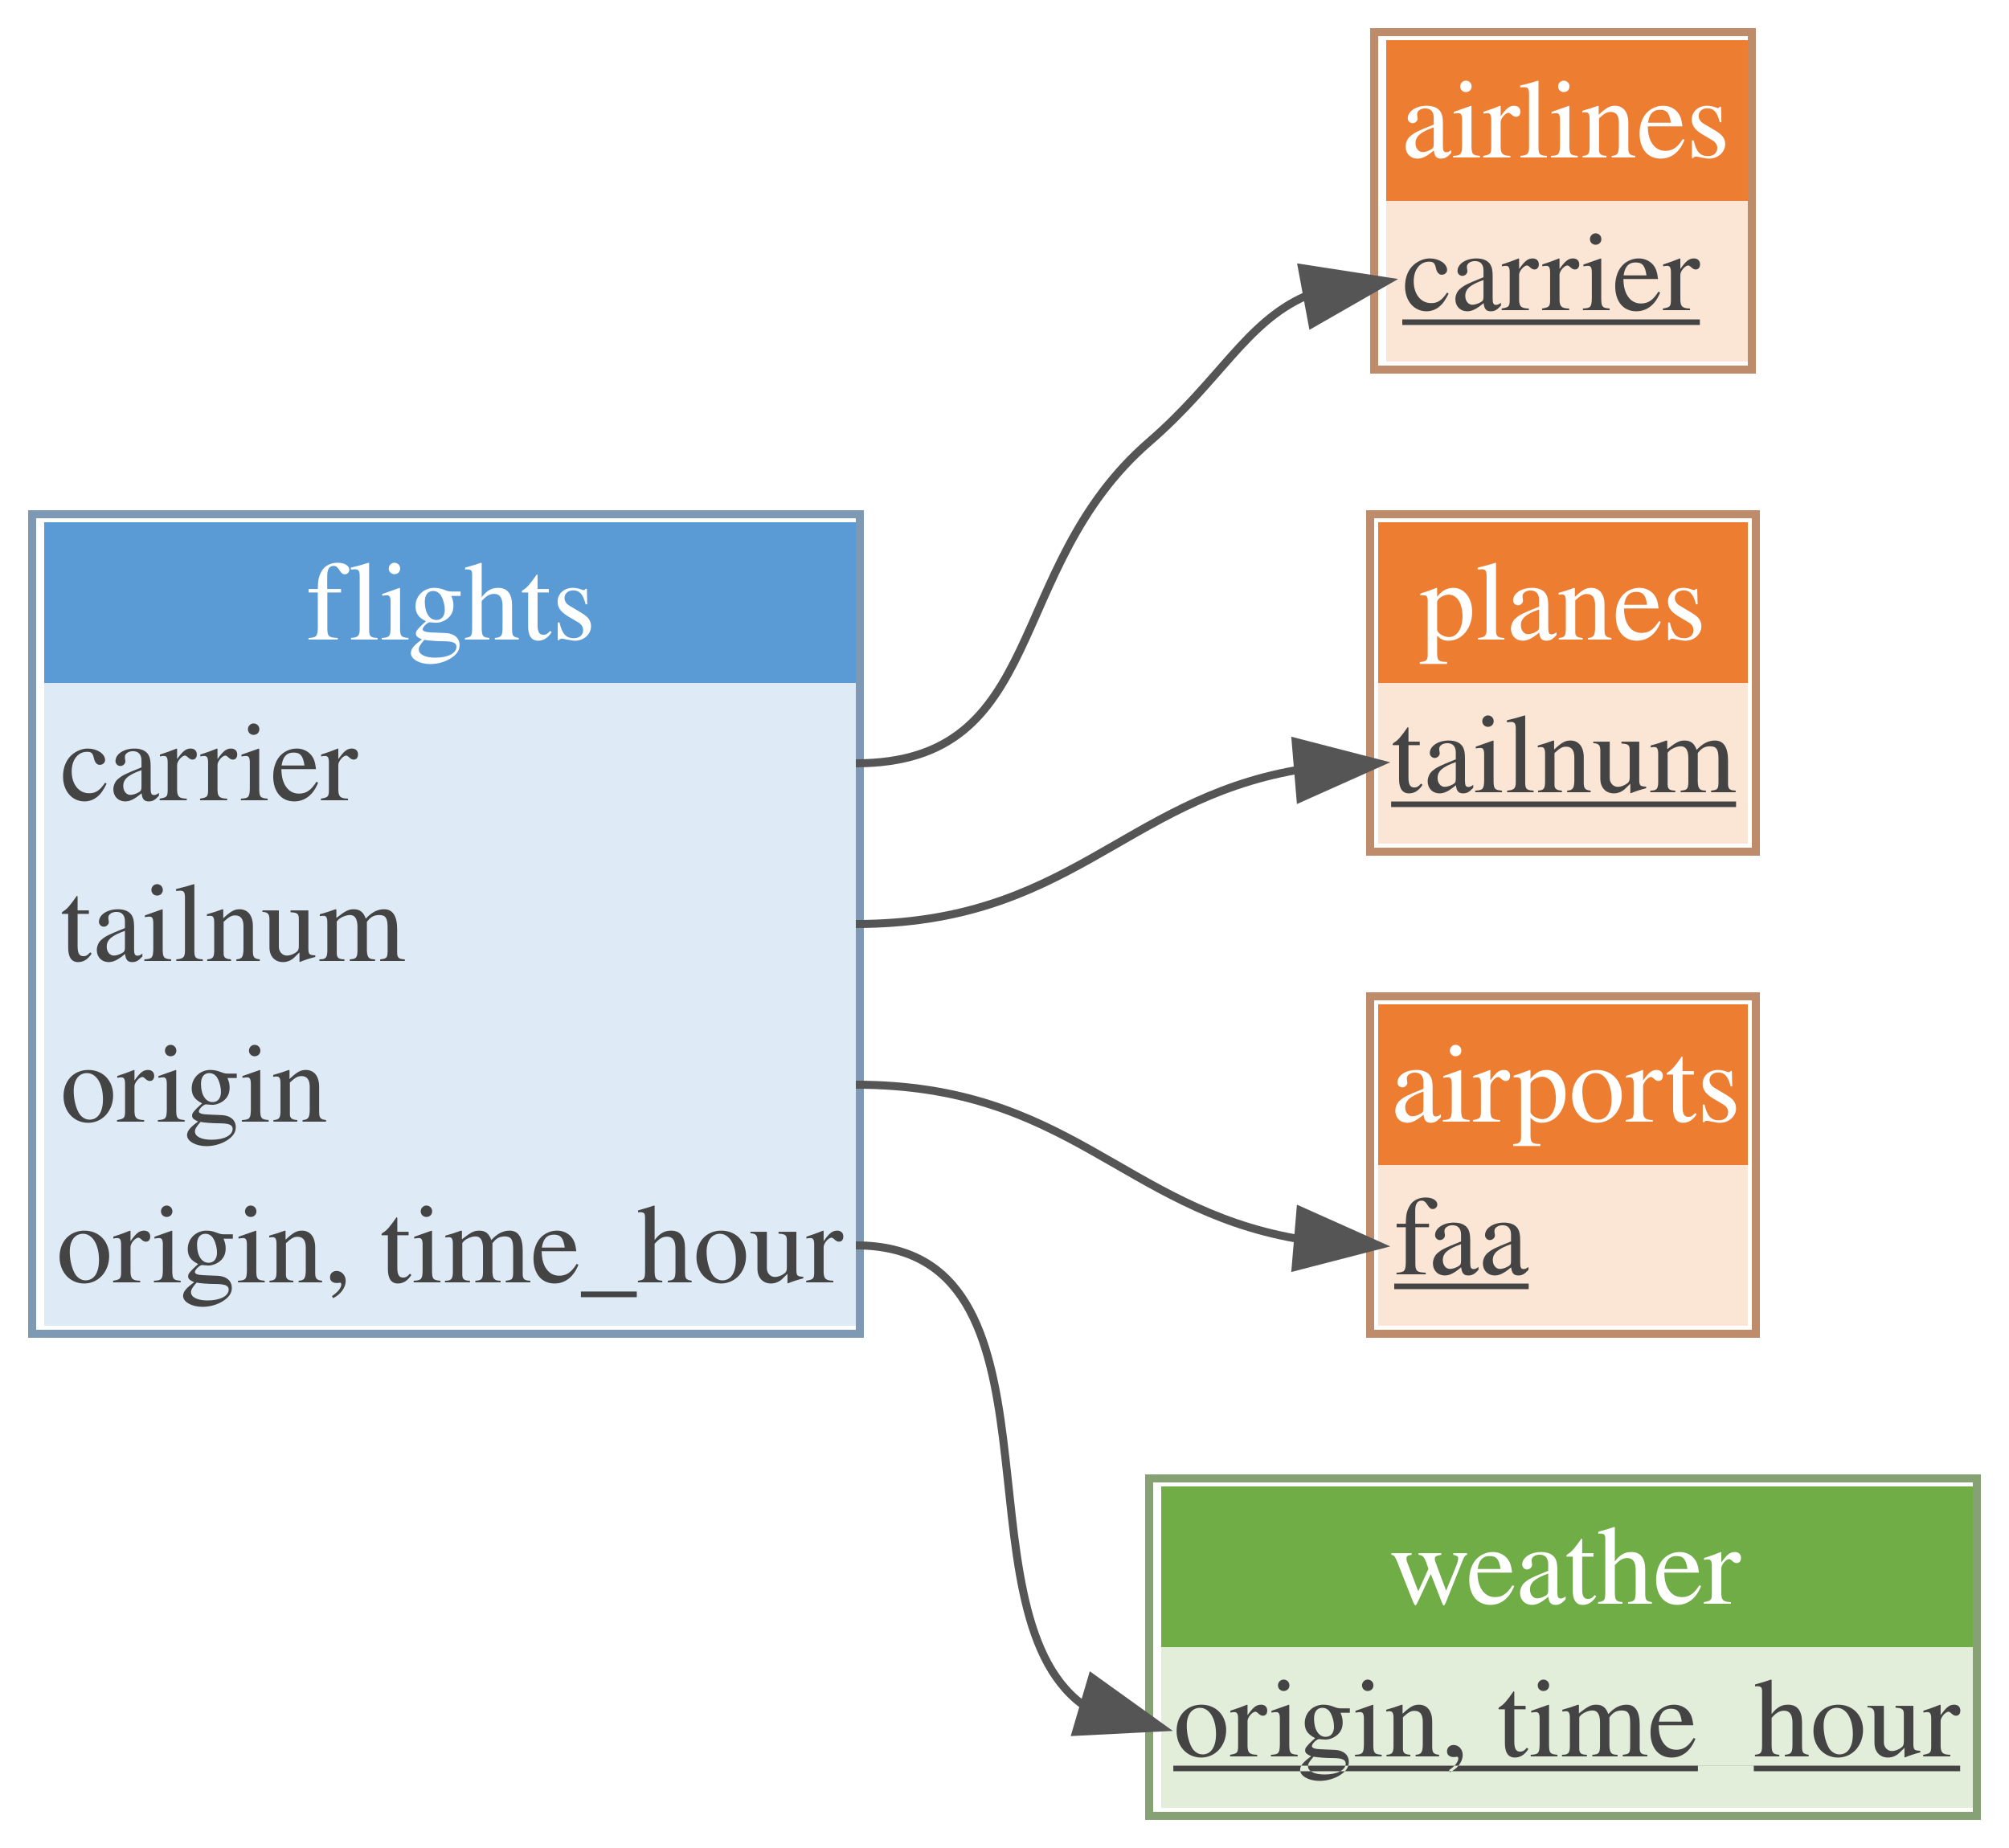
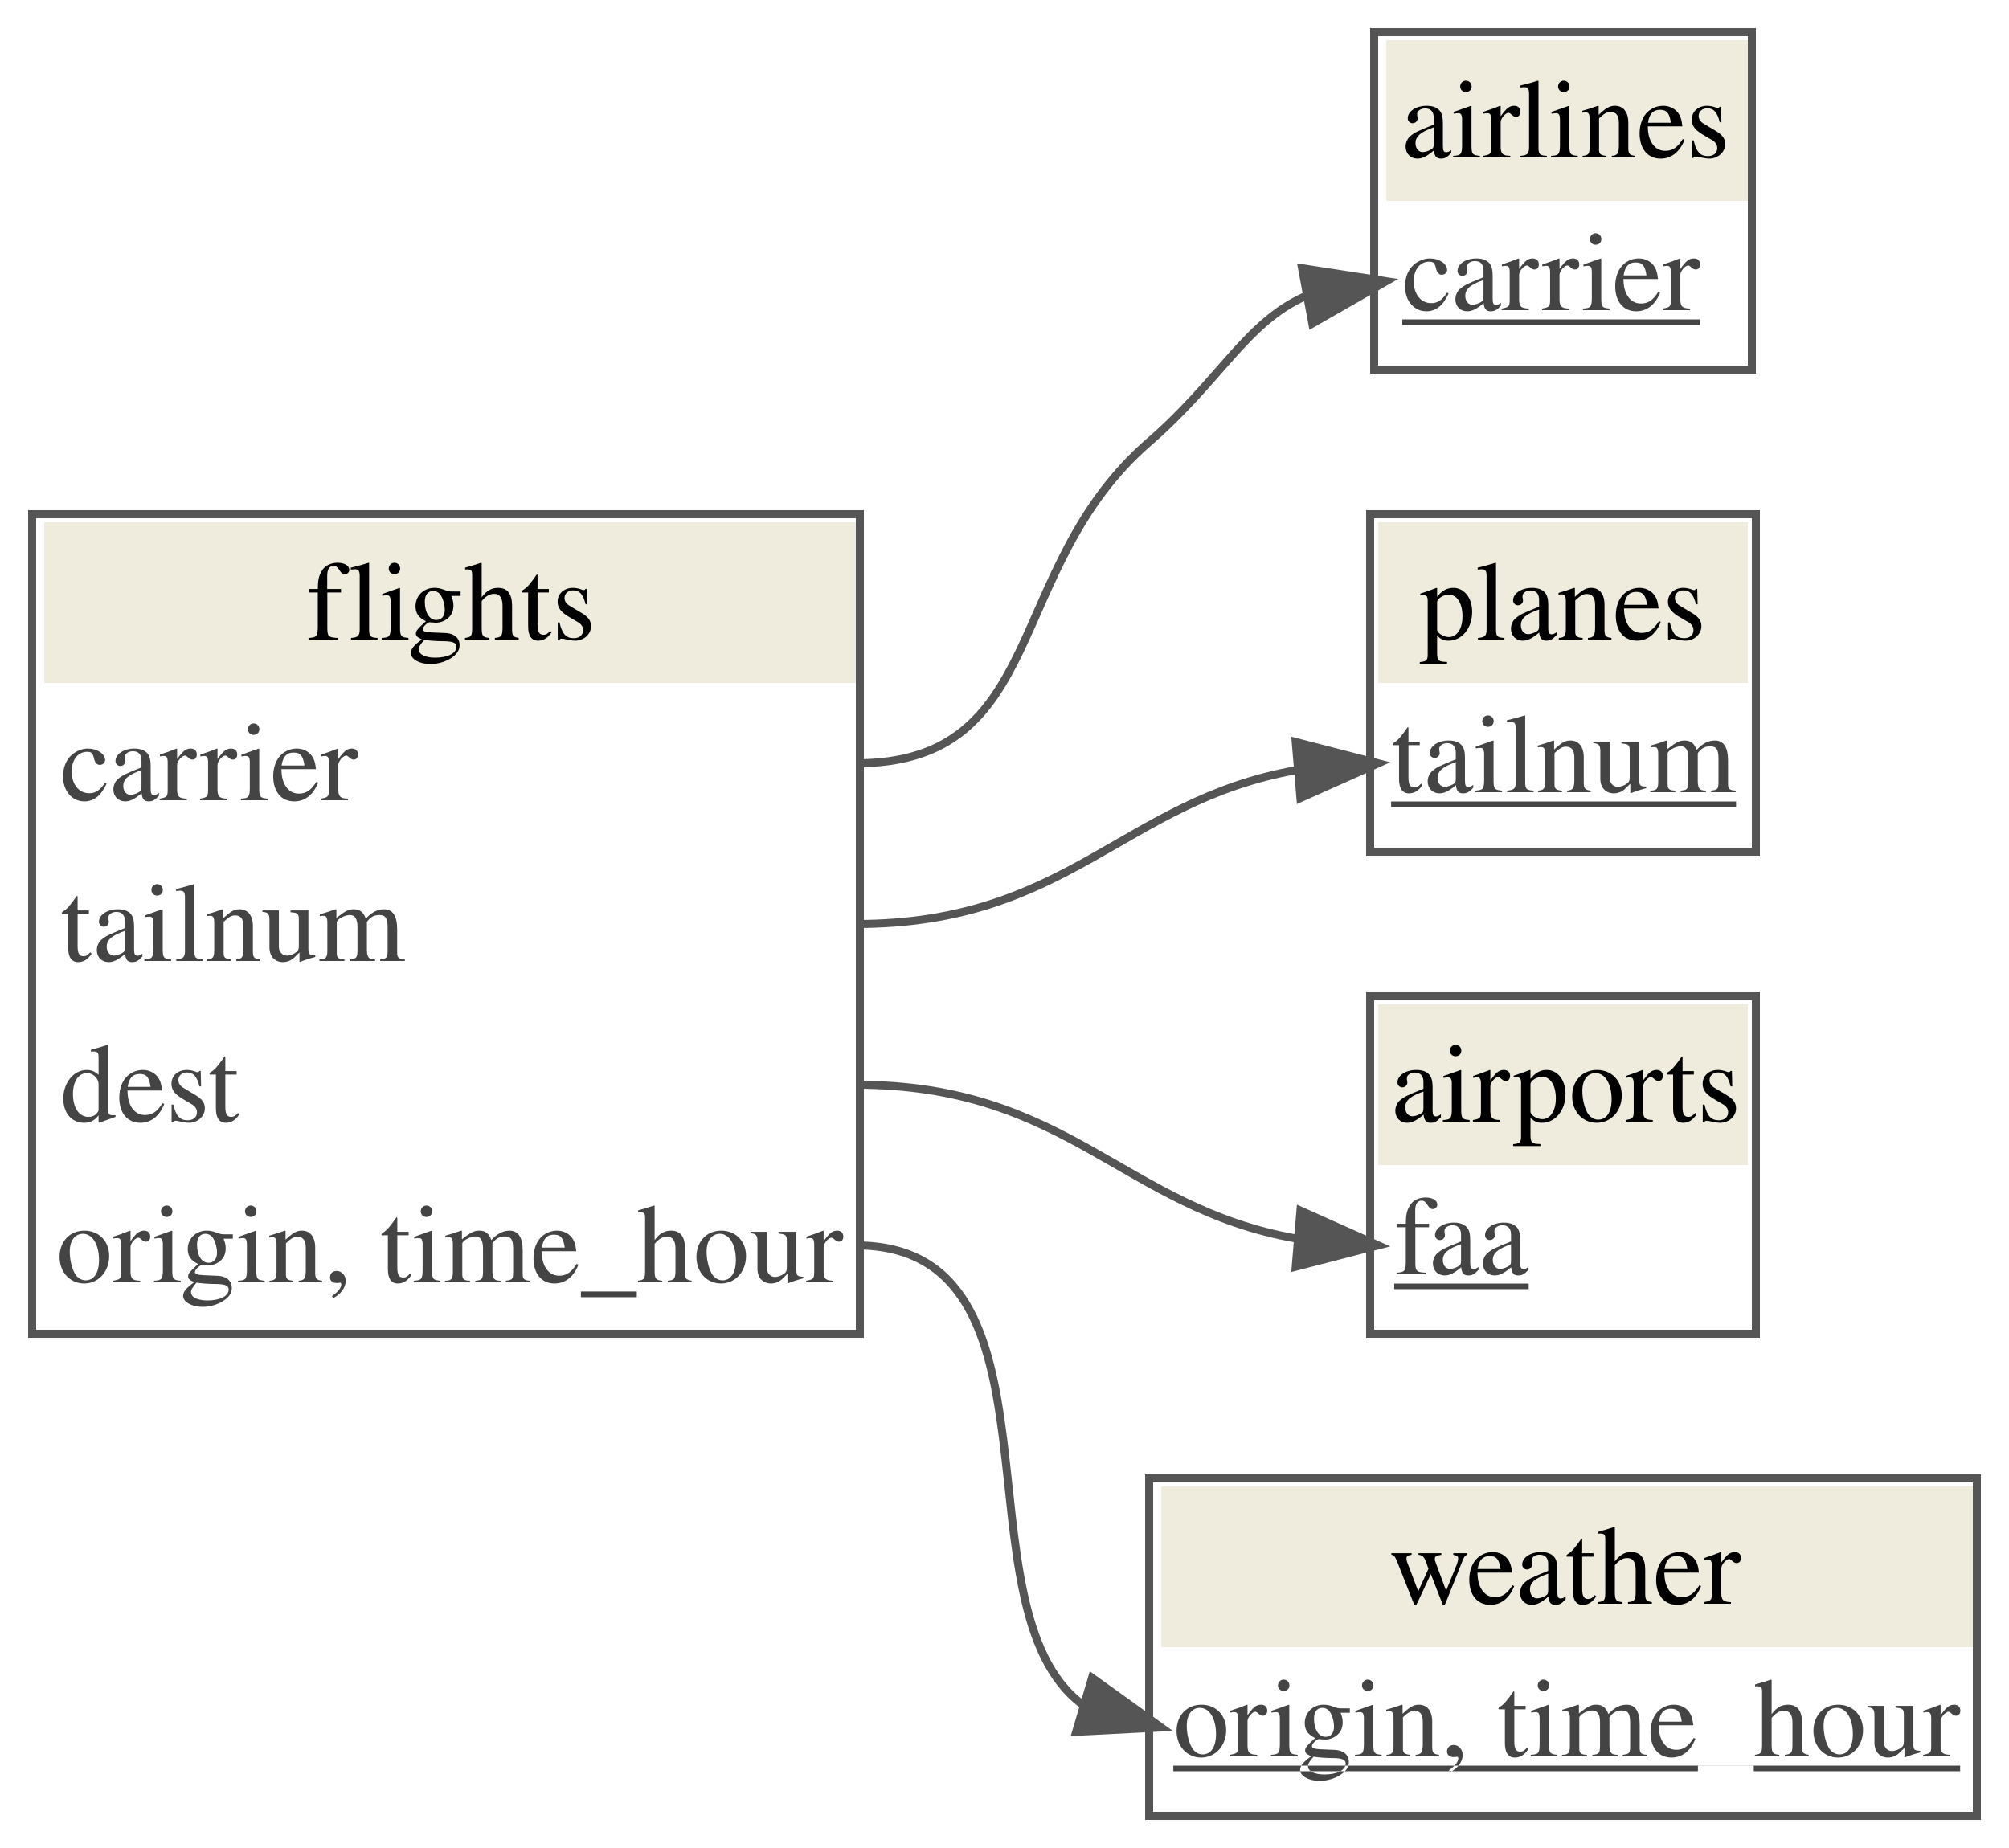
<svg xmlns="http://www.w3.org/2000/svg" xmlns:xlink="http://www.w3.org/1999/xlink" width="250pt" height="230pt" viewBox="0.00 0.00 250.00 230.00">
  <g id="graph0" class="graph" transform="scale(1 1) rotate(0) translate(4 226)">
    <g id="a_graph0">
      <a xlink:title="Data Model">
        <polygon fill="#ffffff" stroke="transparent" points="-4,4 -4,-226 246,-226 246,4 -4,4" />
      </a>
    </g>
    <g id="node1" class="node">
-       <polygon fill="#ed7d31" stroke="transparent" points="168.5,-201 168.5,-221 213.5,-221 213.5,-201 168.5,-201" />
-       <text text-anchor="start" x="170.397" y="-206.4" font-family="Times,serif" font-size="14.00" fill="#ffffff">airlines</text>
-       <polygon fill="#fbe5d5" stroke="transparent" points="168.5,-181 168.5,-201 213.5,-201 213.5,-181 168.5,-181" />
+       <polygon fill="#efebdd" stroke="transparent" points="168.5,-201 168.5,-221 213.5,-221 213.5,-201 168.5,-201" />
+       <text text-anchor="start" x="170.397" y="-206.4" font-family="Times,serif" font-size="14.00" fill="#000000">airlines</text>
+       <polygon fill="#ffffff" stroke="transparent" points="168.5,-181 168.5,-201 213.5,-201 213.5,-181 168.5,-181" />
      <text text-anchor="start" x="170.5" y="-187.4" font-family="Times,serif" text-decoration="underline" font-size="14.00" fill="#444444">carrier</text>
-       <polygon fill="none" stroke="#9e5320" stroke-opacity="0.667" points="167,-180 167,-222 214,-222 214,-180 167,-180" />
+       <polygon fill="none" stroke="#555555" points="167,-180 167,-222 214,-222 214,-180 167,-180" />
    </g>
    <g id="node2" class="node">
-       <polygon fill="#ed7d31" stroke="transparent" points="167.5,-81 167.5,-101 213.5,-101 213.5,-81 167.5,-81" />
-       <text text-anchor="start" x="169.119" y="-86.4" font-family="Times,serif" font-size="14.00" fill="#ffffff">airports</text>
-       <polygon fill="#fbe5d5" stroke="transparent" points="167.5,-61 167.5,-81 213.5,-81 213.5,-61 167.5,-61" />
+       <polygon fill="#efebdd" stroke="transparent" points="167.5,-81 167.5,-101 213.5,-101 213.5,-81 167.5,-81" />
+       <text text-anchor="start" x="169.119" y="-86.4" font-family="Times,serif" font-size="14.00" fill="#000000">airports</text>
+       <polygon fill="#ffffff" stroke="transparent" points="167.5,-61 167.5,-81 213.5,-81 213.5,-61 167.5,-61" />
      <text text-anchor="start" x="169.5" y="-67.4" font-family="Times,serif" text-decoration="underline" font-size="14.00" fill="#444444">faa</text>
-       <polygon fill="none" stroke="#9e5320" stroke-opacity="0.667" points="166.5,-60 166.5,-102 214.5,-102 214.5,-60 166.5,-60" />
+       <polygon fill="none" stroke="#555555" points="166.5,-60 166.5,-102 214.5,-102 214.5,-60 166.5,-60" />
    </g>
    <g id="node3" class="node">
-       <polygon fill="#5b9bd5" stroke="transparent" points="1.5,-141 1.5,-161 102.5,-161 102.5,-141 1.5,-141" />
-       <text text-anchor="start" x="34.111" y="-146.4" font-family="Times,serif" font-size="14.00" fill="#ffffff">flights</text>
-       <polygon fill="#deebf6" stroke="transparent" points="1.5,-121 1.5,-141 102.5,-141 102.5,-121 1.5,-121" />
+       <polygon fill="#efebdd" stroke="transparent" points="1.5,-141 1.5,-161 102.5,-161 102.5,-141 1.5,-141" />
+       <text text-anchor="start" x="34.111" y="-146.4" font-family="Times,serif" font-size="14.00" fill="#000000">flights</text>
+       <polygon fill="#ffffff" stroke="transparent" points="1.5,-121 1.5,-141 102.5,-141 102.5,-121 1.5,-121" />
      <text text-anchor="start" x="3.5" y="-126.4" font-family="Times,serif" font-size="14.00" fill="#444444">carrier</text>
-       <polygon fill="#deebf6" stroke="transparent" points="1.5,-101 1.5,-121 102.5,-121 102.5,-101 1.5,-101" />
+       <polygon fill="#ffffff" stroke="transparent" points="1.5,-101 1.5,-121 102.5,-121 102.5,-101 1.5,-101" />
      <text text-anchor="start" x="3.5" y="-106.4" font-family="Times,serif" font-size="14.00" fill="#444444">tailnum</text>
-       <polygon fill="#deebf6" stroke="transparent" points="1.5,-81 1.5,-101 102.5,-101 102.5,-81 1.5,-81" />
-       <text text-anchor="start" x="3.5" y="-86.4" font-family="Times,serif" font-size="14.00" fill="#444444">origin</text>
-       <polygon fill="#deebf6" stroke="transparent" points="1.5,-61 1.5,-81 102.5,-81 102.5,-61 1.5,-61" />
+       <polygon fill="#ffffff" stroke="transparent" points="1.5,-81 1.5,-101 102.5,-101 102.5,-81 1.5,-81" />
+       <text text-anchor="start" x="3.5" y="-86.4" font-family="Times,serif" font-size="14.00" fill="#444444">dest</text>
+       <polygon fill="#ffffff" stroke="transparent" points="1.5,-61 1.5,-81 102.5,-81 102.5,-61 1.5,-61" />
      <text text-anchor="start" x="3.006" y="-66.4" font-family="Times,serif" font-size="14.00" fill="#444444">origin, time_hour</text>
-       <polygon fill="none" stroke="#3c678e" stroke-opacity="0.667" points="0,-60 0,-162 103,-162 103,-60 0,-60" />
+       <polygon fill="none" stroke="#555555" points="0,-60 0,-162 103,-162 103,-60 0,-60" />
    </g>
    <g id="edge1" class="edge">
      <path fill="none" stroke="#555555" d="M102.5,-131C126.567,-131 120.803,-155.25 139,-171 147.796,-178.613 151.039,-185.831 158.416,-189.128" />
      <polygon fill="#555555" stroke="#555555" points="158.029,-192.616 168.5,-191 159.307,-185.733 158.029,-192.616" />
    </g>
    <g id="edge2" class="edge">
      <path fill="none" stroke="#555555" d="M102.5,-91C128.947,-91 135.736,-75.688 157.269,-71.859" />
      <polygon fill="#555555" stroke="#555555" points="157.828,-75.325 167.5,-71 157.242,-68.349 157.828,-75.325" />
    </g>
    <g id="node4" class="node">
-       <polygon fill="#ed7d31" stroke="transparent" points="167.5,-141 167.5,-161 213.5,-161 213.5,-141 167.5,-141" />
-       <text text-anchor="start" x="172.618" y="-146.4" font-family="Times,serif" font-size="14.00" fill="#ffffff">planes</text>
-       <polygon fill="#fbe5d5" stroke="transparent" points="167.5,-121 167.5,-141 213.5,-141 213.5,-121 167.5,-121" />
+       <polygon fill="#efebdd" stroke="transparent" points="167.5,-141 167.5,-161 213.5,-161 213.5,-141 167.5,-141" />
+       <text text-anchor="start" x="172.618" y="-146.4" font-family="Times,serif" font-size="14.00" fill="#000000">planes</text>
+       <polygon fill="#ffffff" stroke="transparent" points="167.5,-121 167.5,-141 213.5,-141 213.5,-121 167.5,-121" />
      <text text-anchor="start" x="169.112" y="-127.4" font-family="Times,serif" text-decoration="underline" font-size="14.00" fill="#444444">tailnum</text>
-       <polygon fill="none" stroke="#9e5320" stroke-opacity="0.667" points="166.5,-120 166.5,-162 214.5,-162 214.5,-120 166.5,-120" />
+       <polygon fill="none" stroke="#555555" points="166.5,-120 166.5,-162 214.5,-162 214.5,-120 166.5,-120" />
    </g>
    <g id="edge3" class="edge">
      <path fill="none" stroke="#555555" d="M102.5,-111C128.947,-111 135.736,-126.312 157.269,-130.141" />
      <polygon fill="#555555" stroke="#555555" points="157.242,-133.651 167.5,-131 157.828,-126.675 157.242,-133.651" />
    </g>
    <g id="node5" class="node">
-       <polygon fill="#70ad47" stroke="transparent" points="140.5,-21 140.5,-41 241.5,-41 241.5,-21 140.5,-21" />
-       <text text-anchor="start" x="168.849" y="-26.4" font-family="Times,serif" font-size="14.00" fill="#ffffff">weather</text>
-       <polygon fill="#e2eeda" stroke="transparent" points="140.5,-1 140.5,-21 241.5,-21 241.5,-1 140.5,-1" />
+       <polygon fill="#efebdd" stroke="transparent" points="140.5,-21 140.5,-41 241.5,-41 241.5,-21 140.5,-21" />
+       <text text-anchor="start" x="168.849" y="-26.4" font-family="Times,serif" font-size="14.00" fill="#000000">weather</text>
+       <polygon fill="#ffffff" stroke="transparent" points="140.5,-1 140.5,-21 241.5,-21 241.5,-1 140.5,-1" />
      <text text-anchor="start" x="142.006" y="-7.4" font-family="Times,serif" text-decoration="underline" font-size="14.00" fill="#444444">origin, time_hour</text>
-       <polygon fill="none" stroke="#4a732f" stroke-opacity="0.667" points="139,0 139,-42 242,-42 242,0 139,0" />
+       <polygon fill="none" stroke="#555555" points="139,0 139,-42 242,-42 242,0 139,0" />
    </g>
    <g id="edge4" class="edge">
      <path fill="none" stroke="#555555" d="M102.5,-71C129.873,-71 114.61,-25.879 130.658,-13.894" />
      <polygon fill="#555555" stroke="#555555" points="131.893,-17.179 140.5,-11 129.919,-10.463 131.893,-17.179" />
    </g>
  </g>
</svg>
